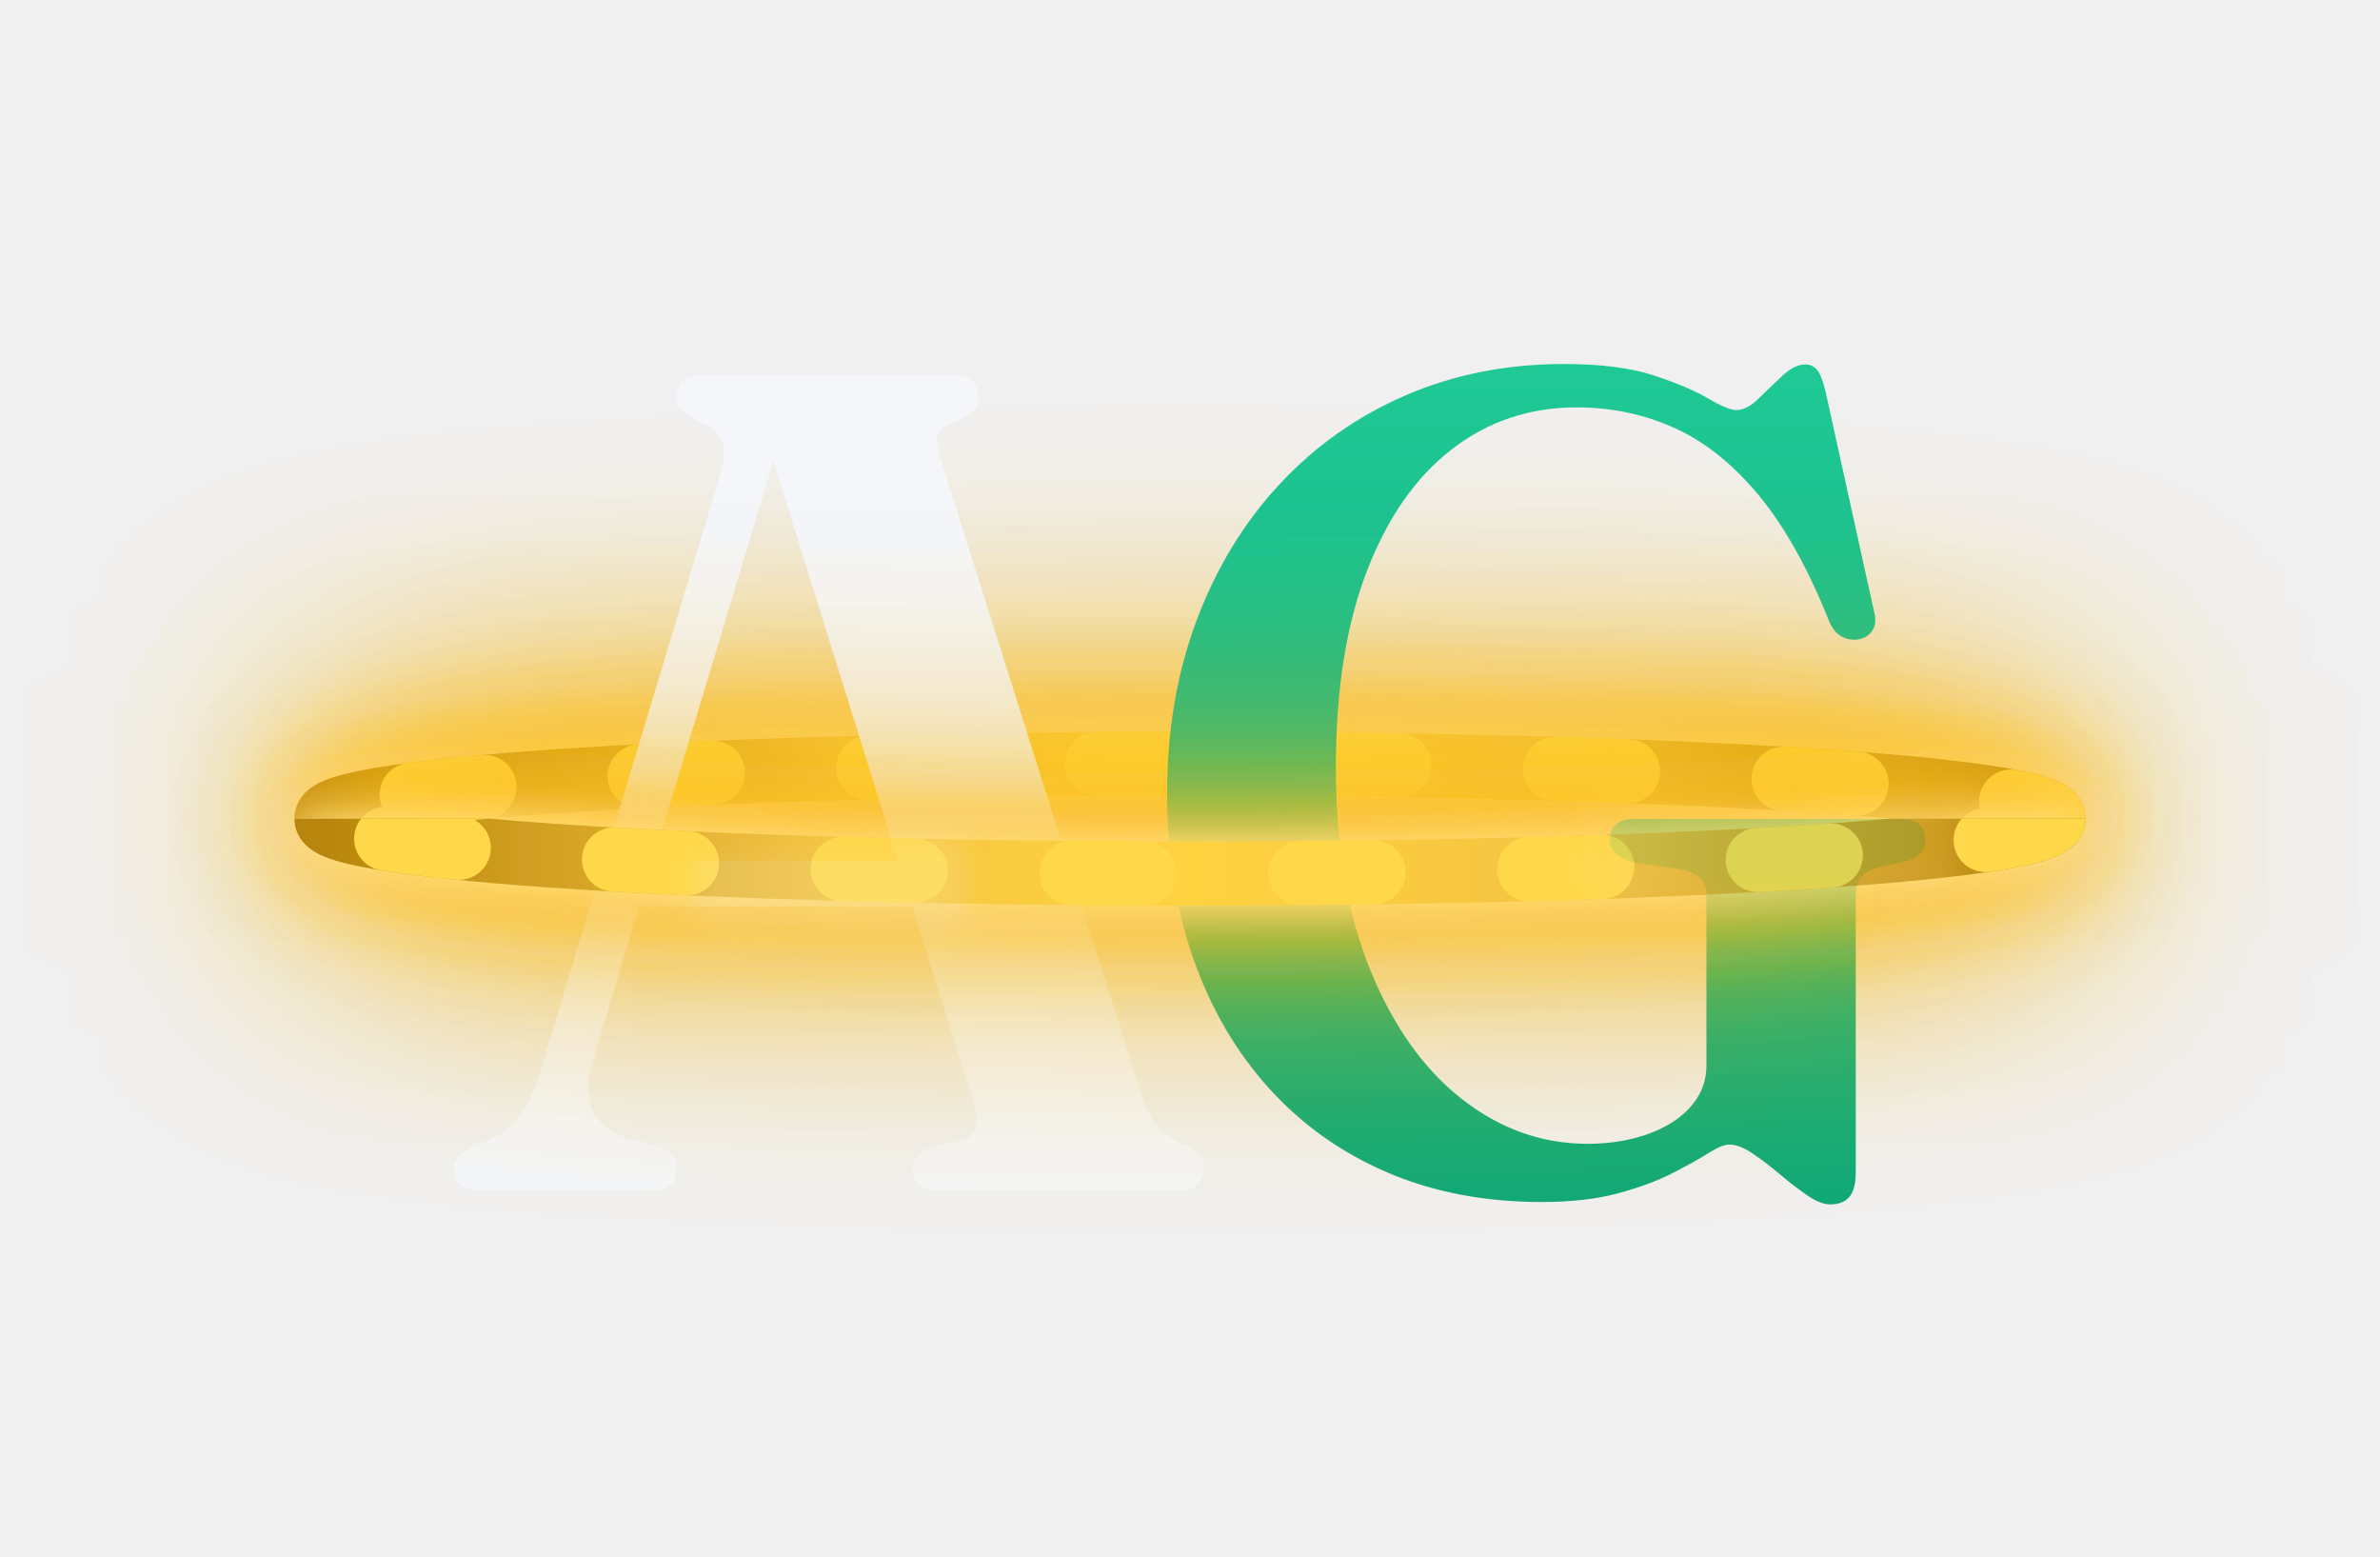
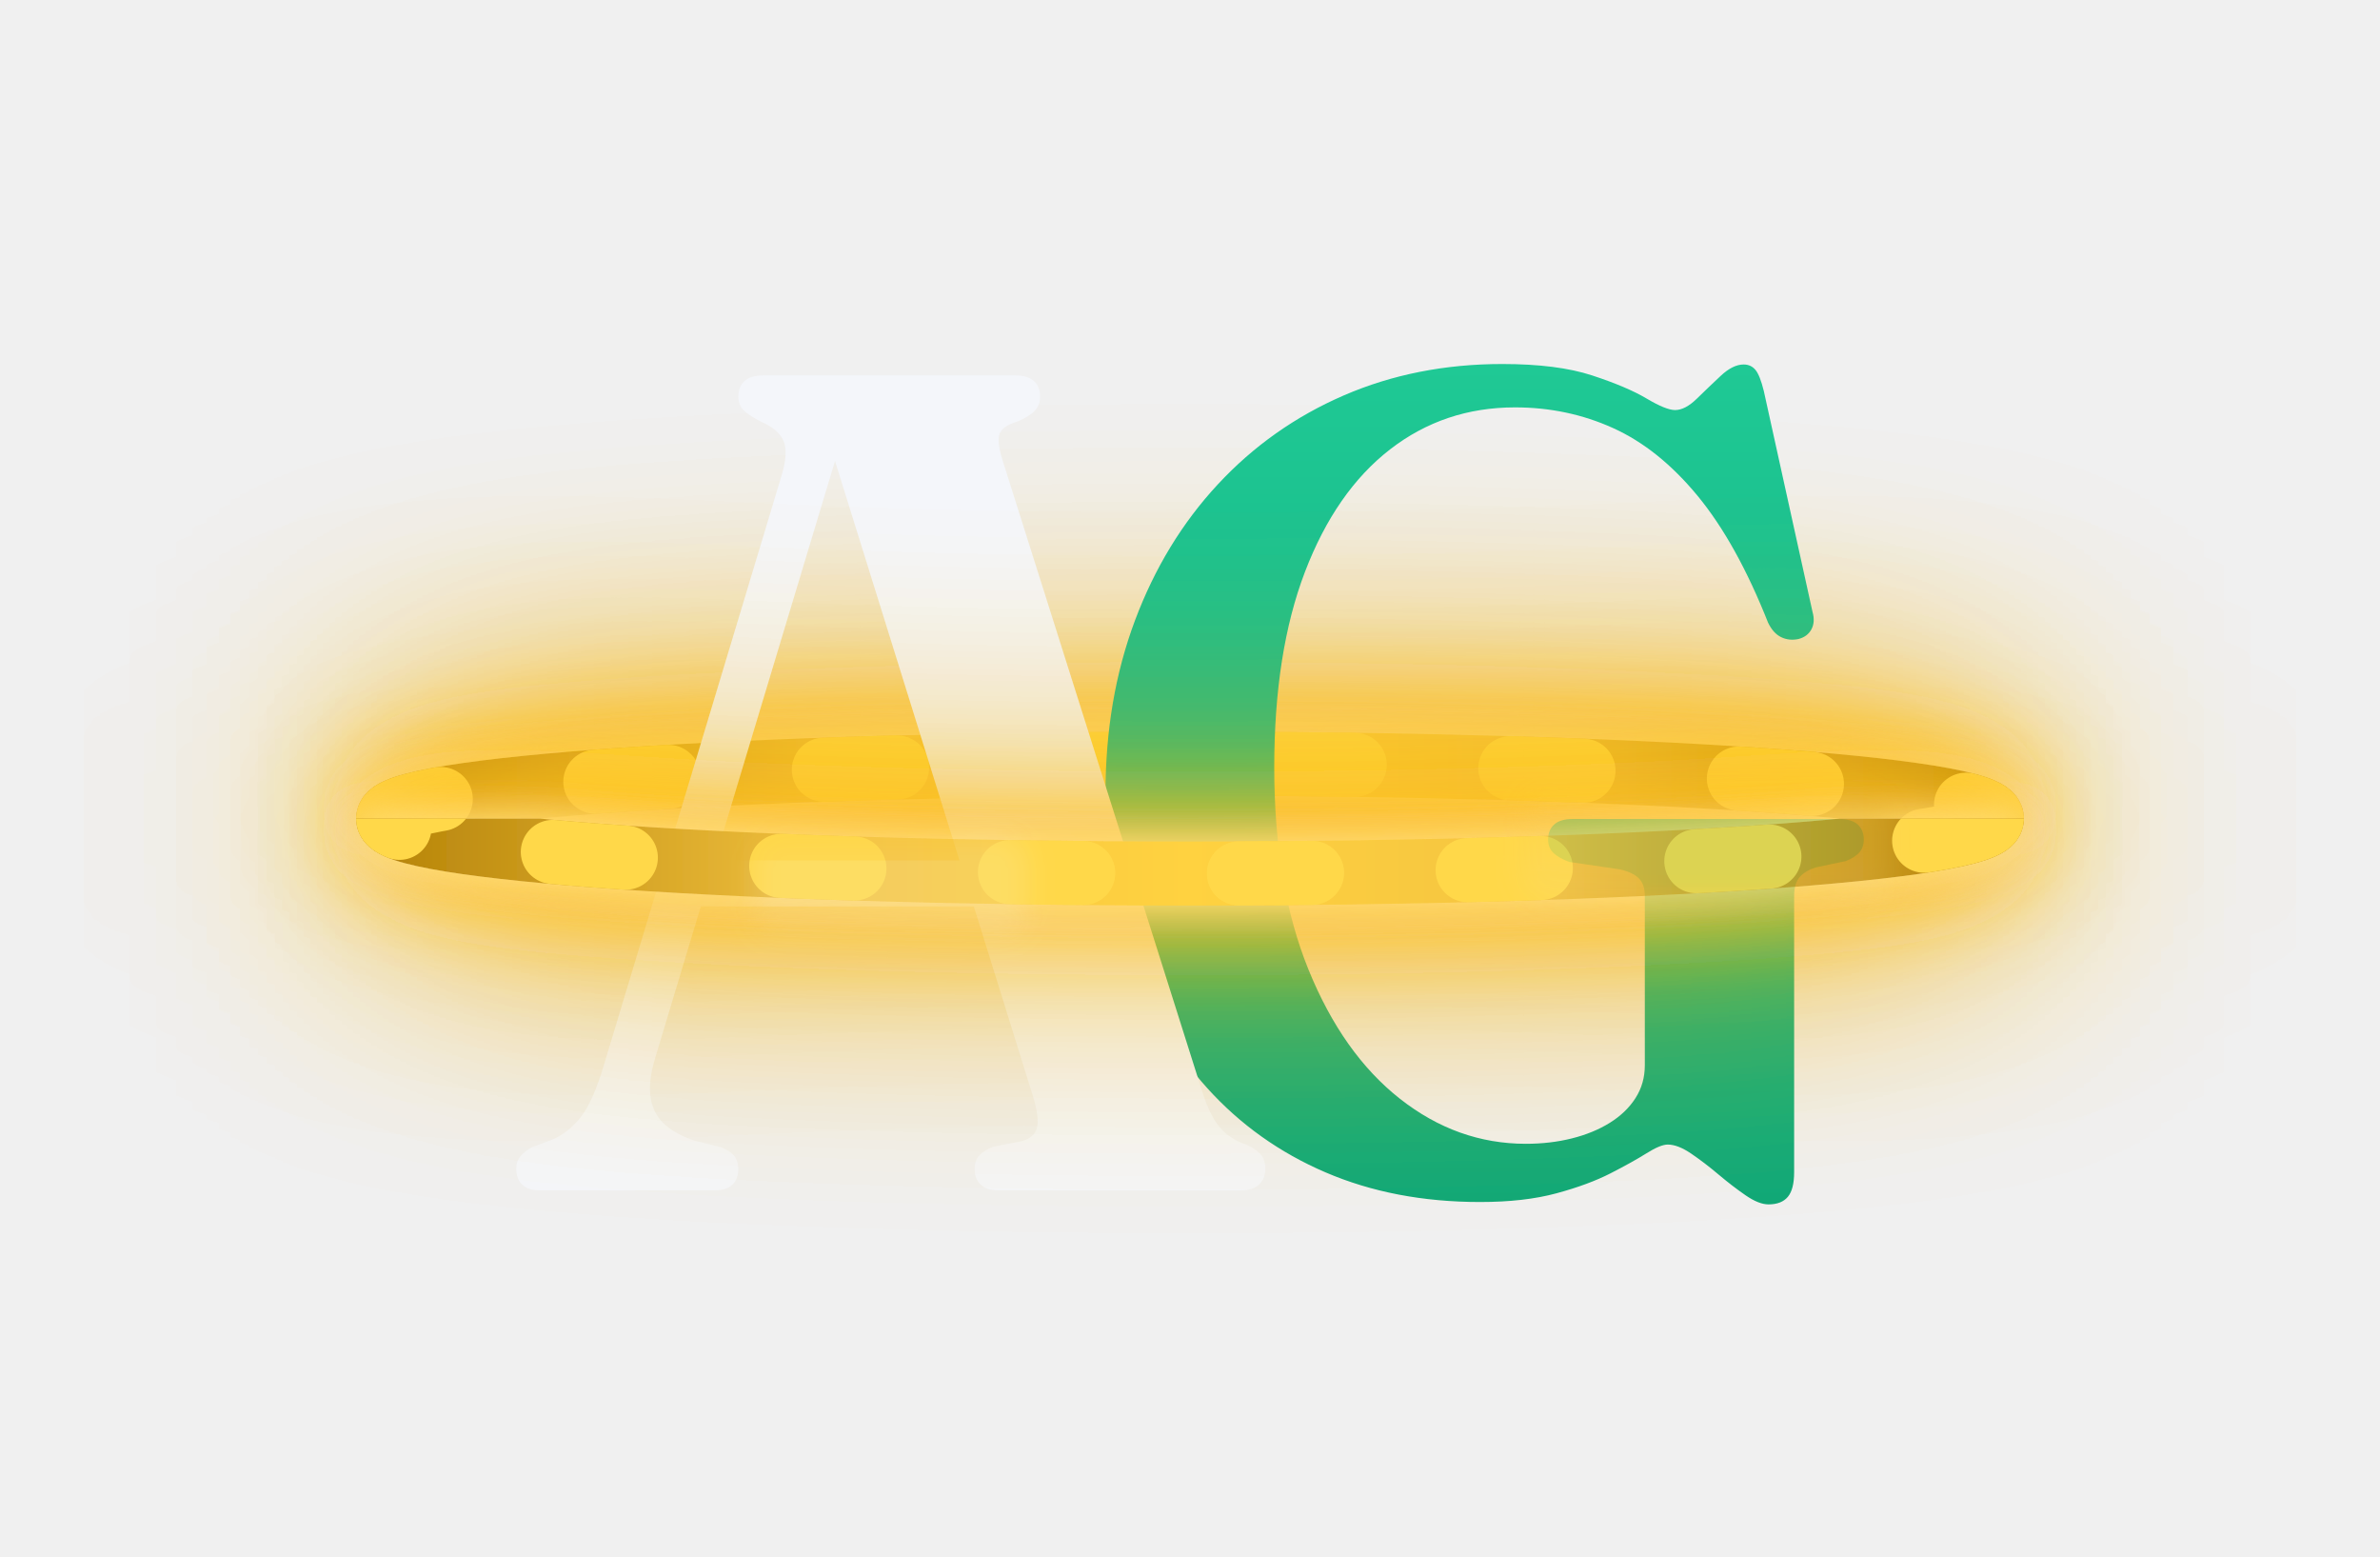
<svg xmlns="http://www.w3.org/2000/svg" viewBox="-50 -20 520 340" width="520" height="340" role="img" aria-labelledby="t">
  <defs>
    <linearGradient id="gen-green" x1="0" y1="0" x2="0" y2="1">
      <stop offset="0" stop-color="#1FC995" />
      <stop offset="1" stop-color="#0FA877" />
    </linearGradient>
    <linearGradient id="gold" x1="0" y1="0" x2="1" y2="0">
      <stop offset="0" stop-color="#B8860B" />
      <stop offset="0.3" stop-color="#F5C542" />
      <stop offset="0.5" stop-color="#FFD23F" />
      <stop offset="0.7" stop-color="#F5C542" />
      <stop offset="1" stop-color="#B8860B" />
    </linearGradient>
    <filter id="glow" filterUnits="userSpaceOnUse" x="-60" y="-60" width="540" height="420">
      <feGaussianBlur in="SourceAlpha" stdDeviation="4" result="a1" />
      <feFlood flood-color="#FFE27A" />
      <feComposite in2="a1" operator="in" result="core" />
      <feGaussianBlur in="SourceAlpha" stdDeviation="12" result="a2" />
      <feComponentTransfer in="a2" result="a2b">
        <feFuncA type="linear" slope="1.8" />
      </feComponentTransfer>
      <feFlood flood-color="#FFC21A" />
      <feComposite in2="a2b" operator="in" result="bloom" />
      <feGaussianBlur in="SourceAlpha" stdDeviation="30" result="a3" />
      <feComponentTransfer in="a3" result="a3b">
        <feFuncA type="linear" slope="2.2" />
      </feComponentTransfer>
      <feFlood flood-color="#F5B000" />
      <feComposite in2="a3b" operator="in" result="spill" />
      <feMerge>
        <feMergeNode in="spill" />
        <feMergeNode in="bloom" />
        <feMergeNode in="core" />
        <feMergeNode in="SourceGraphic" />
      </feMerge>
    </filter>
    <filter id="soft" x="-50%" y="-50%" width="200%" height="200%">
      <feGaussianBlur stdDeviation="3" />
    </filter>
    <clipPath id="back-half">
      <rect x="-60" y="-60" width="540" height="218.8" />
    </clipPath>
    <clipPath id="front-half">
      <rect x="-60" y="158.8" width="540" height="201.2" />
    </clipPath>
    <mask id="midline-lighten" maskUnits="userSpaceOnUse" x="-60" y="-60" width="540" height="420">
      <rect x="-60" y="-60" width="540" height="420" fill="#fff" />
      <g fill="#000" fill-opacity="0.15" filter="url(#soft)">
-         <rect x="101.2" y="162.4" width="60.0" height="21.3" rx="6" />
-         <rect x="296.2" y="153.1" width="80.5" height="23.9" rx="6" />
+         <rect x="114.6" y="162.4" width="60.0" height="21.3" rx="6" />
+         <rect x="282.7" y="153.1" width="80.5" height="23.9" rx="6" />
      </g>
    </mask>
-     <ellipse id="ring" cx="210.0" cy="158.8" rx="188.7" ry="12" pathLength="100" />
+     <ellipse id="ring" cx="210.0" cy="158.8" rx="175.2" ry="12" pathLength="100" />
  </defs>
  <style>
    .aura { fill: #F4F6FA; }
    .base  { fill: none; stroke: url(#gold); stroke-width: 14; }
    .glint { fill: none; stroke: #FFD84A; stroke-width: 14; stroke-linecap: round;
             stroke-dasharray: 16 34; animation: spin 3s linear infinite; }
    @keyframes spin { to { stroke-dashoffset: -100; } }
    @media (prefers-reduced-motion: reduce) { .glint { animation: none; } }
  </style>
  <g>
    <g filter="url(#glow)">
      <g clip-path="url(#back-half)">
        <use href="#ring" class="base" />
        <use href="#ring" class="glint" />
      </g>
    </g>
-     <path fill="url(#gen-green)" d="M355.457 236.021Q355.457 239.771 354.078 241.418Q352.698 243.064 349.85 243.064Q347.74 243.064 344.873 241.093Q342.006 239.123 338.929 236.529Q335.852 233.935 332.953 231.965Q330.055 229.994 327.842 229.994Q326.24 229.994 323.214 231.895Q320.188 233.795 315.363 236.268Q310.538 238.741 303.526 240.642Q296.514 242.543 286.839 242.543Q268.161 242.543 253.095 236.078Q238.028 229.612 227.266 217.705Q216.503 205.799 210.75 189.435Q204.997 173.072 204.997 153.301Q204.997 132.717 211.437 115.533Q217.876 98.35 229.548 85.788Q241.22 73.227 257.062 66.367Q272.904 59.508 291.708 59.508Q303.736 59.508 311.339 62.006Q318.942 64.505 323.201 67.035Q327.461 69.565 329.444 69.565Q331.656 69.565 334.218 67.06Q336.78 64.556 339.425 62.083Q342.069 59.61 344.421 59.61Q346.01 59.61 346.996 60.779Q347.981 61.949 348.833 65.407L359.475 113.658Q360.098 115.845 359.233 117.459Q358.369 119.074 356.373 119.583Q354.313 120.002 352.597 119.157Q350.88 118.311 349.761 115.997Q342.883 98.642 334.39 88.331Q325.897 78.02 315.903 73.5Q305.91 68.98 294.48 68.98Q279.006 68.98 267.15 78.172Q255.294 87.365 248.58 104.904Q241.867 122.444 241.867 147.605Q241.867 173.365 249.343 191.762Q256.819 210.16 269.33 219.994Q281.841 229.829 296.844 229.829Q302.197 229.829 306.908 228.646Q311.619 227.464 315.192 225.239Q318.764 223.014 320.799 219.842Q322.833 216.67 322.833 212.69V175.653Q322.833 173.085 321.466 171.788Q320.1 170.491 317.341 169.881L306.355 168.266Q304.194 167.491 302.948 166.372Q301.702 165.253 301.702 163.371Q301.702 161.286 303.037 160.085Q304.372 158.883 307.105 158.883H365.247Q368.044 158.883 369.36 160.104Q370.676 161.324 370.676 163.371Q370.676 165.126 369.684 166.219Q368.693 167.313 366.735 168.075L360.187 169.461Q358 170.122 356.728 171.508Q355.457 172.894 355.457 175.653Z" />
-     <path class="aura" d="M85.979 167.923H155.03L155.514 177.992H85.445ZM97.854 235.321Q97.854 237.47 96.582 238.735Q95.311 240.0 92.578 240.0H54.575Q51.93 240.0 50.627 238.735Q49.324 237.47 49.324 235.321Q49.324 233.656 50.239 232.575Q51.155 231.494 52.808 230.541L57.143 228.939Q60.652 227.502 63.379 224.063Q66.107 220.624 68.51 212.538L107.25 84.046Q108.827 78.884 107.734 76.316Q106.64 73.748 102.889 72.146Q100.385 70.874 99.126 69.711Q97.867 68.548 97.867 66.679Q97.867 64.365 99.259 63.182Q100.652 62.0 103.271 62.0H158.399Q161.056 62.0 162.416 63.208Q163.777 64.416 163.777 66.679Q163.777 68.522 162.582 69.756Q161.386 70.989 158.831 72.069Q155.665 73.01 154.966 74.657Q154.266 76.303 155.589 80.55L199.097 218.068Q200.903 223.802 203.115 226.326Q205.327 228.85 208.9 230.045Q211.163 231.1 212.085 232.276Q213.007 233.452 213.007 235.321Q213.007 237.355 211.665 238.678Q210.324 240.0 207.629 240.0H154.827Q152.106 240.0 150.79 238.735Q149.475 237.47 149.475 235.321Q149.475 233.465 150.504 232.378Q151.534 231.291 153.454 230.503L159.862 229.231Q162.532 228.481 163.104 226.339Q163.676 224.196 162.176 219.276L117.701 76.596L121.236 73.201L79.66 211.165Q78.083 216.466 78.732 220.001Q79.38 223.535 81.904 225.716Q84.427 227.896 88.382 229.18L94.052 230.579Q96.125 231.367 96.989 232.492Q97.854 233.618 97.854 235.321Z" />
+     <path fill="url(#gen-green)" d="M341.996 236.021Q341.996 239.771 340.616 241.418Q339.237 243.064 336.389 243.064Q334.278 243.064 331.411 241.093Q328.544 239.123 325.468 236.529Q322.391 233.935 319.492 231.965Q316.593 229.994 314.381 229.994Q312.779 229.994 309.753 231.895Q306.727 233.795 301.902 236.268Q297.077 238.741 290.065 240.642Q283.053 242.543 273.377 242.543Q254.7 242.543 239.634 236.078Q224.567 229.612 213.804 217.705Q203.042 205.799 197.289 189.435Q191.535 173.072 191.535 153.301Q191.535 132.717 197.975 115.533Q204.415 98.35 216.087 85.788Q227.758 73.227 243.6 66.367Q259.442 59.508 278.247 59.508Q290.274 59.508 297.878 62.006Q305.481 64.505 309.74 67.035Q313.999 69.565 315.983 69.565Q318.195 69.565 320.757 67.06Q323.319 64.556 325.963 62.083Q328.608 59.61 330.96 59.61Q332.549 59.61 333.534 60.779Q334.52 61.949 335.372 65.407L346.013 113.658Q346.636 115.845 345.772 117.459Q344.907 119.074 342.911 119.583Q340.852 120.002 339.135 119.157Q337.419 118.311 336.3 115.997Q329.422 98.642 320.929 88.331Q312.435 78.02 302.442 73.5Q292.448 68.98 281.018 68.98Q265.545 68.98 253.688 78.172Q241.832 87.365 235.119 104.904Q228.406 122.444 228.406 147.605Q228.406 173.365 235.882 191.762Q243.358 210.16 255.869 219.994Q268.38 229.829 283.383 229.829Q288.736 229.829 293.447 228.646Q298.157 227.464 301.73 225.239Q305.303 223.014 307.337 219.842Q309.372 216.67 309.372 212.69V175.653Q309.372 173.085 308.005 171.788Q306.638 170.491 303.879 169.881L292.894 168.266Q290.732 167.491 289.487 166.372Q288.241 165.253 288.241 163.371Q288.241 161.286 289.575 160.085Q290.91 158.883 293.644 158.883H351.786Q354.583 158.883 355.899 160.104Q357.215 161.324 357.215 163.371Q357.215 165.126 356.223 166.219Q355.231 167.313 353.273 168.075L346.725 169.461Q344.538 170.122 343.267 171.508Q341.996 172.894 341.996 175.653Z" />
+     <path class="aura" d="M99.44 167.923H168.492L168.975 177.992H98.906ZM111.315 235.321Q111.315 237.47 110.044 238.735Q108.772 240.0 106.039 240.0H68.036Q65.392 240.0 64.088 238.735Q62.785 237.47 62.785 235.321Q62.785 233.656 63.701 232.575Q64.616 231.494 66.269 230.541L70.605 228.939Q74.114 227.502 76.841 224.063Q79.568 220.624 81.971 212.538L120.712 84.046Q122.288 78.884 121.195 76.316Q120.102 73.748 116.351 72.146Q113.846 70.874 112.587 69.711Q111.329 68.548 111.329 66.679Q111.329 64.365 112.721 63.182Q114.113 62.0 116.732 62.0H171.86Q174.517 62.0 175.878 63.208Q177.238 64.416 177.238 66.679Q177.238 68.522 176.043 69.756Q174.848 70.989 172.292 72.069Q169.126 73.01 168.427 74.657Q167.728 76.303 169.05 80.55L212.559 218.068Q214.364 223.802 216.576 226.326Q218.789 228.85 222.361 230.045Q224.625 231.1 225.546 232.276Q226.468 233.452 226.468 235.321Q226.468 237.355 225.127 238.678Q223.785 240.0 221.09 240.0H168.288Q165.568 240.0 164.252 238.735Q162.936 237.47 162.936 235.321Q162.936 233.465 163.966 232.378Q164.996 231.291 166.915 230.503L173.324 229.231Q175.994 228.481 176.566 226.339Q177.138 224.196 175.638 219.276L131.163 76.596L134.697 73.201L93.121 211.165Q91.545 216.466 92.193 220.001Q92.841 223.535 95.365 225.716Q97.889 227.896 101.843 229.18L107.514 230.579Q109.586 231.367 110.451 232.492Q111.315 233.618 111.315 235.321Z" />
    <g mask="url(#midline-lighten)">
      <g filter="url(#glow)">
        <g clip-path="url(#front-half)">
          <use href="#ring" class="base" />
          <use href="#ring" class="glint" />
        </g>
      </g>
    </g>
  </g>
</svg>
